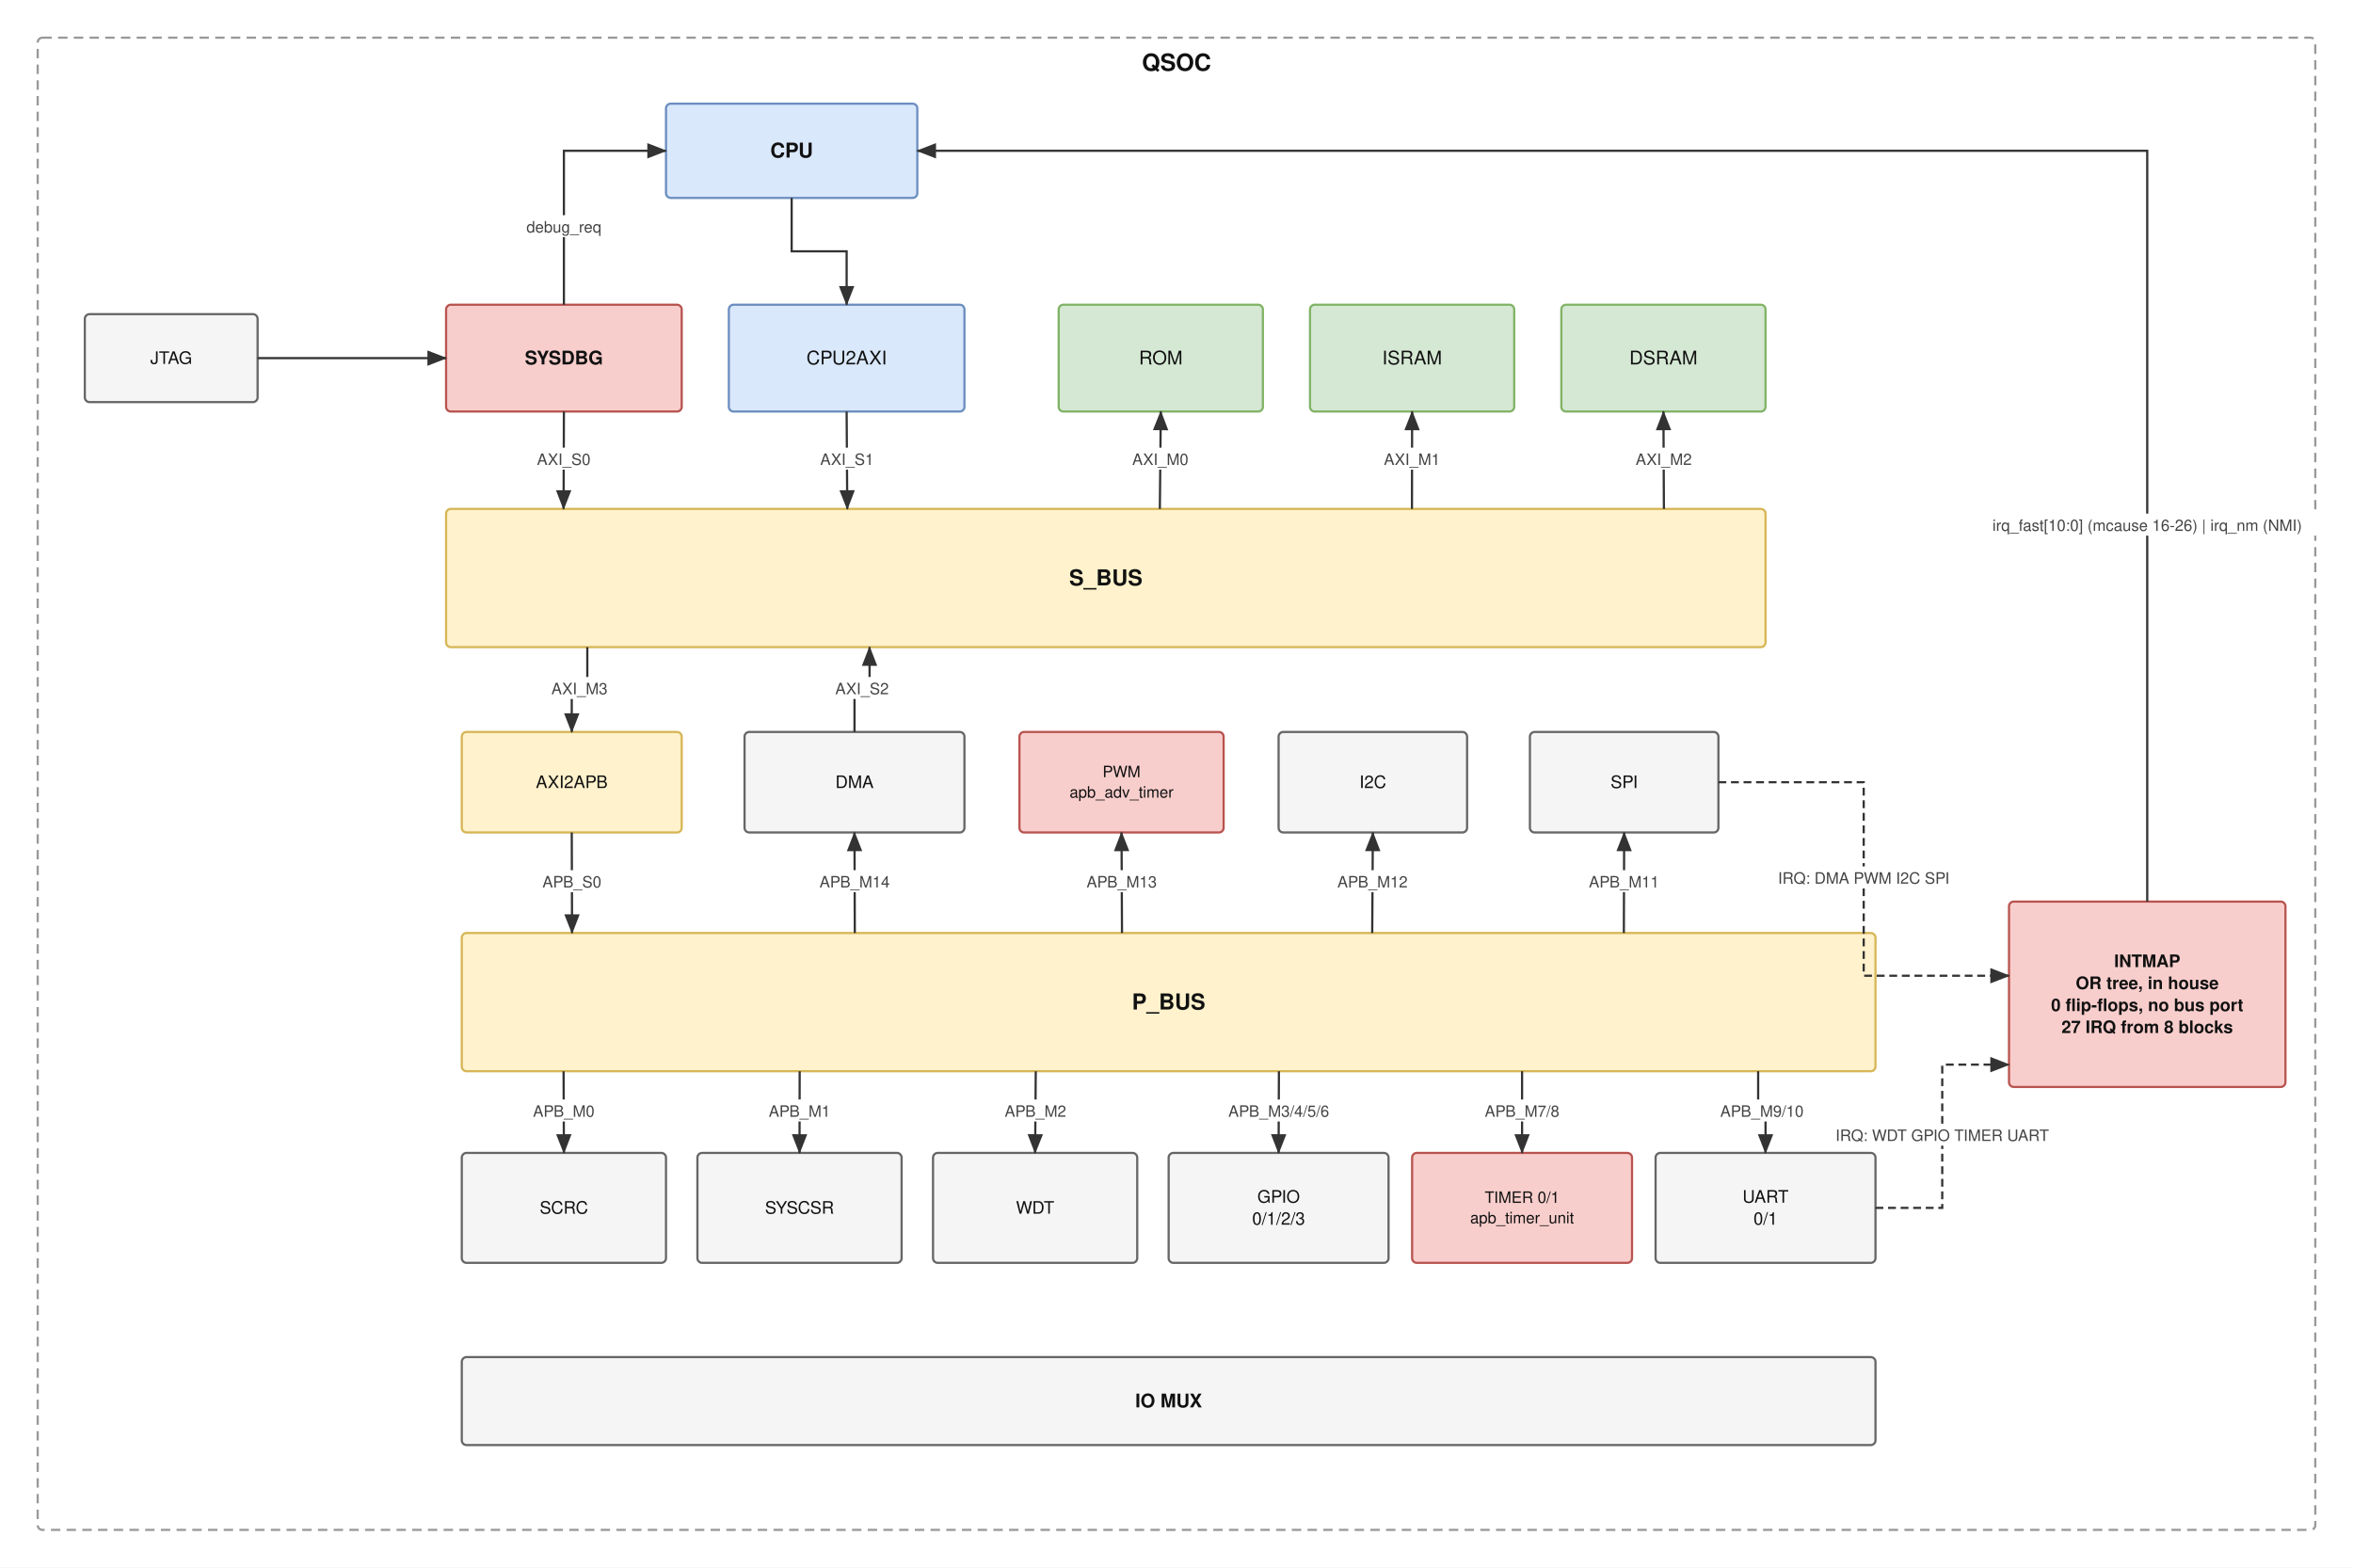
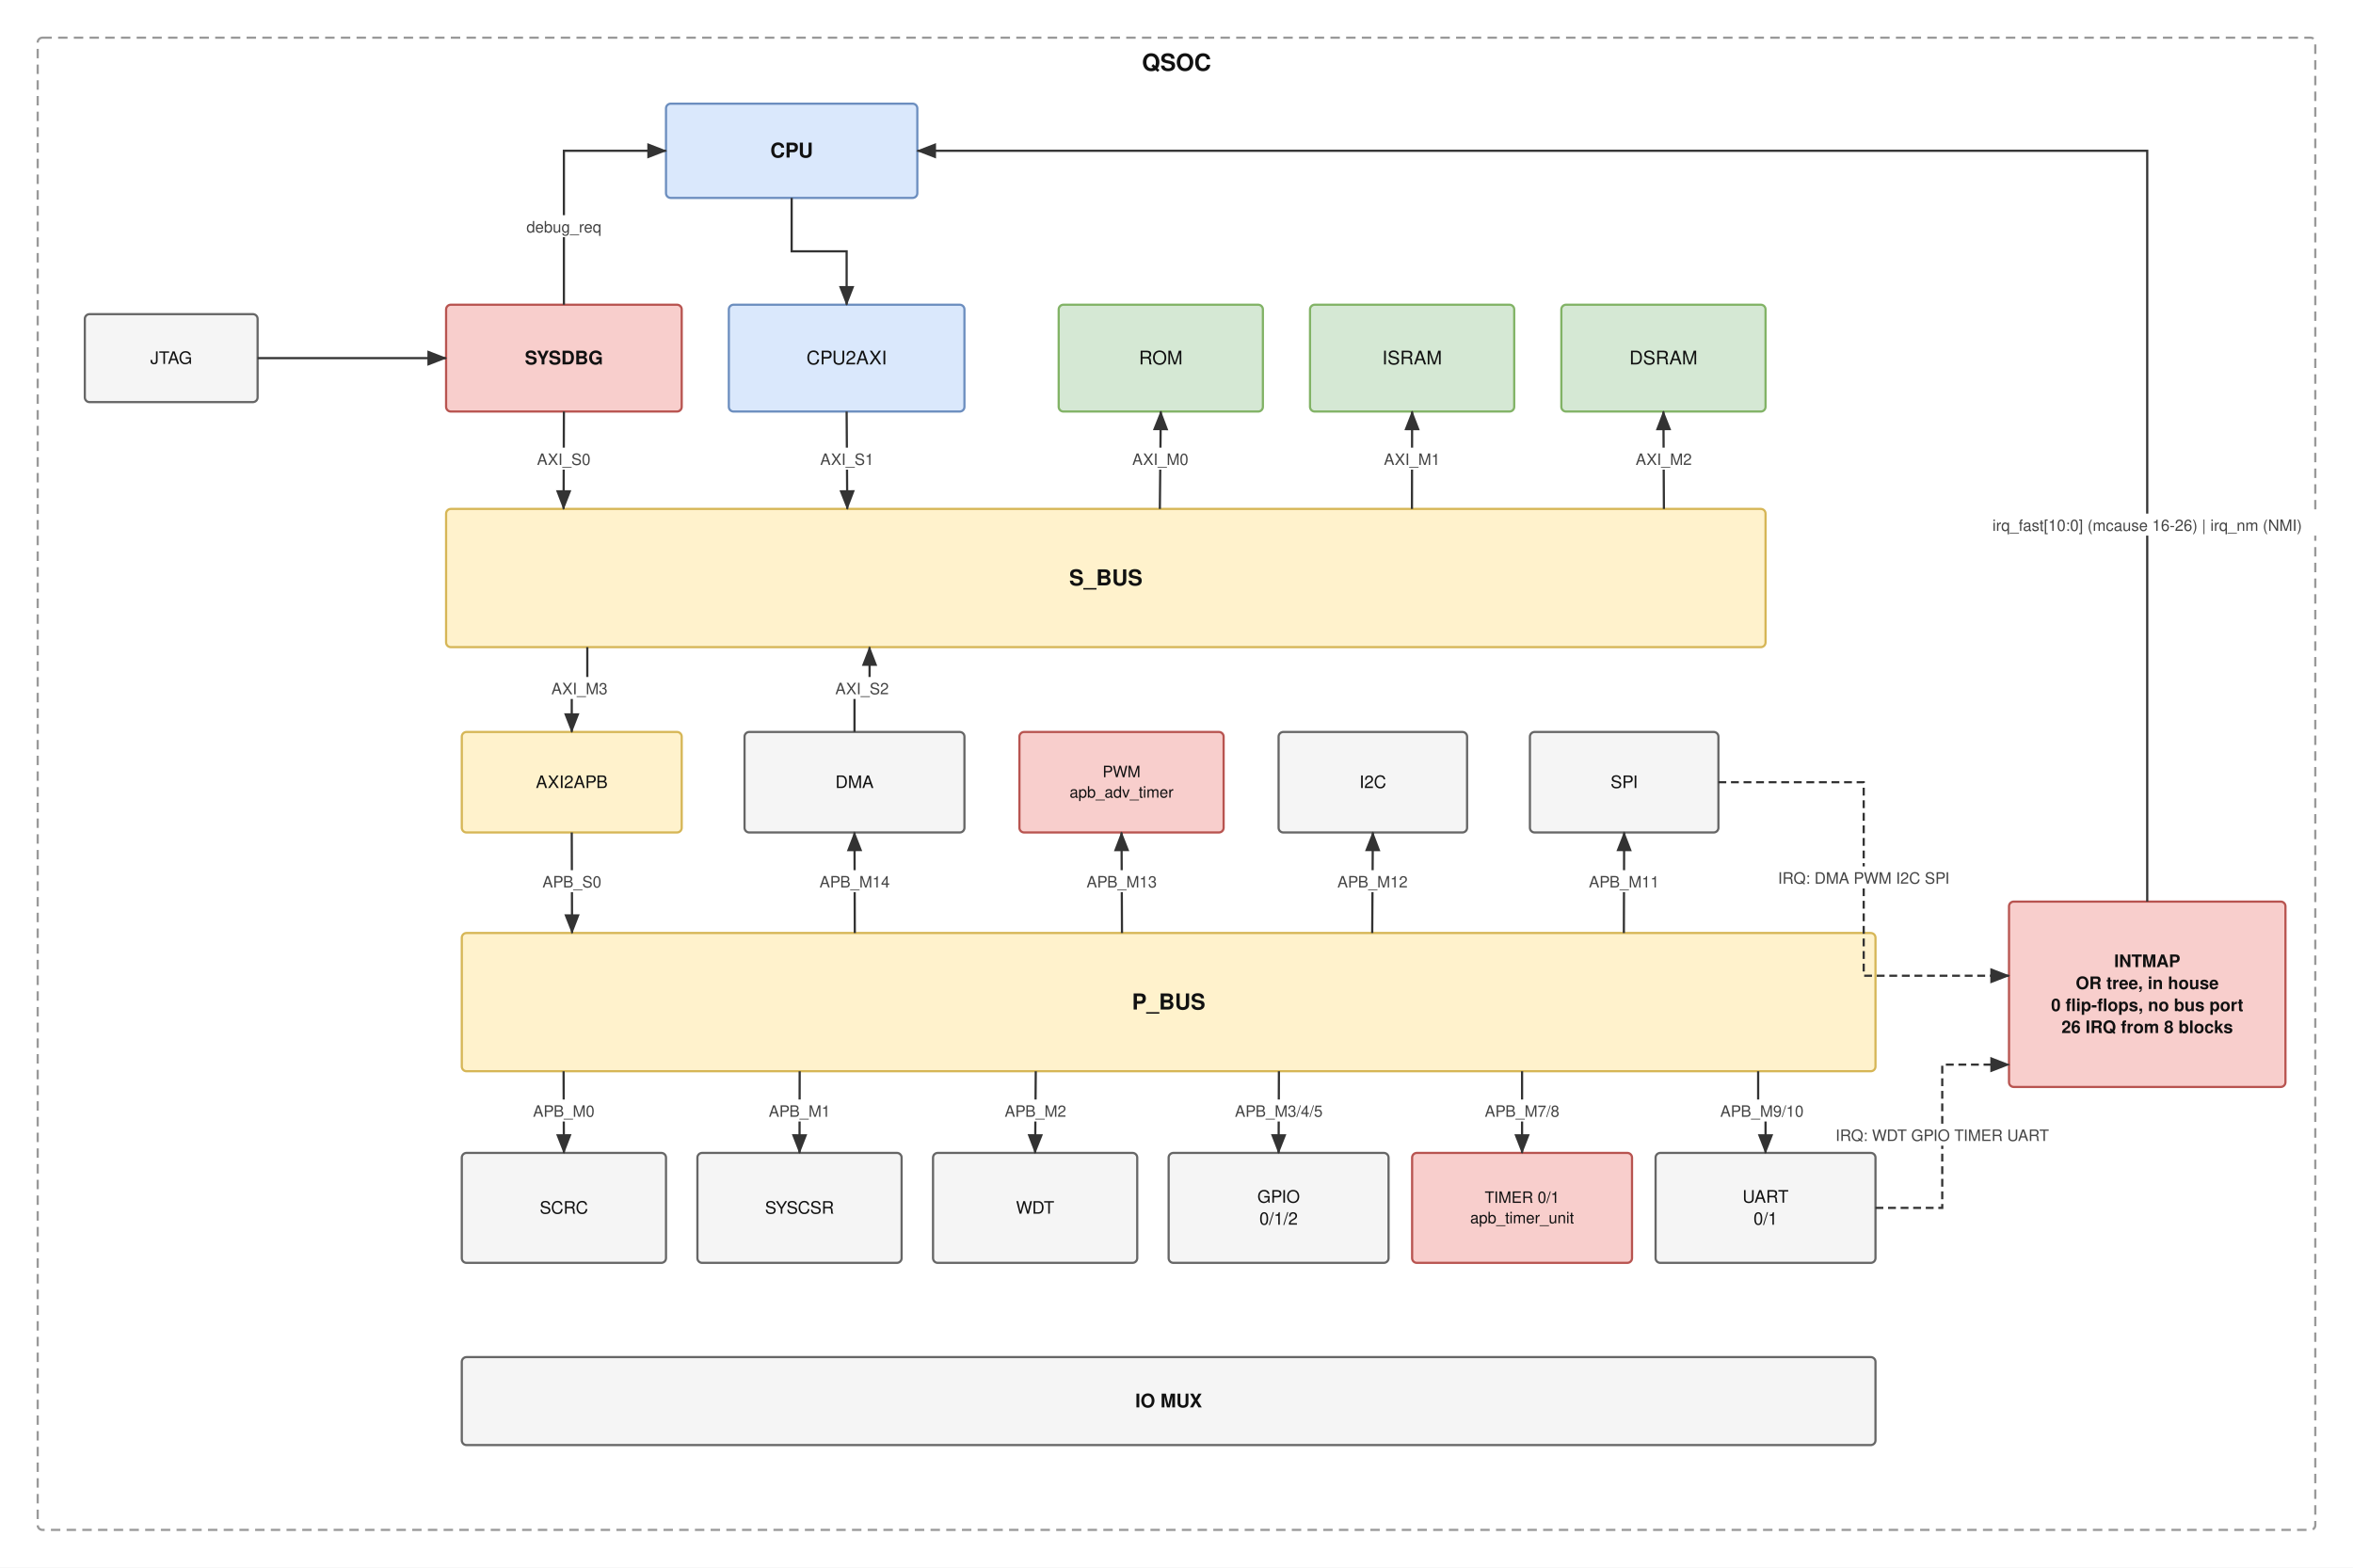
<svg xmlns="http://www.w3.org/2000/svg" width="1498" height="998" viewBox="6 -4 1498 998" font-family="Helvetica,Arial,sans-serif">
  <defs>
    <marker id="ah" markerWidth="9" markerHeight="7" refX="8.5" refY="3.5" orient="auto">
      <polygon points="0 0, 9 3.5, 0 7" fill="#333" />
    </marker>
    <marker id="ahs" markerWidth="9" markerHeight="7" refX="0.5" refY="3.5" orient="auto">
      <polygon points="9 0, 0 3.5, 9 7" fill="#333" />
    </marker>
  </defs>
  <rect x="6" y="-4" width="1498" height="998" fill="#ffffff" />
  <rect x="30" y="20" width="1450" height="950" rx="3" fill="none" stroke="#999999" stroke-width="1.4" stroke-dasharray="6 4" />
  <rect x="60" y="196" width="110" height="56" rx="3" fill="#f5f5f5" stroke="#666666" stroke-width="1.4" />
  <rect x="430" y="62" width="160" height="60" rx="3" fill="#dae8fc" stroke="#6c8ebf" stroke-width="1.4" />
  <rect x="1285" y="570" width="176" height="118" rx="3" fill="#f8cecc" stroke="#b85450" stroke-width="1.4" />
  <rect x="290" y="190" width="150" height="68" rx="3" fill="#f8cecc" stroke="#b85450" stroke-width="1.4" />
  <rect x="470" y="190" width="150" height="68" rx="3" fill="#dae8fc" stroke="#6c8ebf" stroke-width="1.4" />
  <rect x="680" y="190" width="130" height="68" rx="3" fill="#d5e8d4" stroke="#82b366" stroke-width="1.4" />
  <rect x="840" y="190" width="130" height="68" rx="3" fill="#d5e8d4" stroke="#82b366" stroke-width="1.4" />
  <rect x="1000" y="190" width="130" height="68" rx="3" fill="#d5e8d4" stroke="#82b366" stroke-width="1.4" />
  <rect x="290" y="320" width="840" height="88" rx="3" fill="#fff2cc" stroke="#d6b656" stroke-width="1.4" />
  <rect x="300" y="462" width="140" height="64" rx="3" fill="#fff2cc" stroke="#d6b656" stroke-width="1.4" />
  <rect x="480" y="462" width="140" height="64" rx="3" fill="#f5f5f5" stroke="#666666" stroke-width="1.4" />
  <rect x="655" y="462" width="130" height="64" rx="3" fill="#f8cecc" stroke="#b85450" stroke-width="1.4" />
  <rect x="820" y="462" width="120" height="64" rx="3" fill="#f5f5f5" stroke="#666666" stroke-width="1.4" />
  <rect x="980" y="462" width="120" height="64" rx="3" fill="#f5f5f5" stroke="#666666" stroke-width="1.4" />
  <rect x="300" y="590" width="900" height="88" rx="3" fill="#fff2cc" stroke="#d6b656" stroke-width="1.4" />
  <rect x="300" y="730" width="130" height="70" rx="3" fill="#f5f5f5" stroke="#666666" stroke-width="1.4" />
  <rect x="450" y="730" width="130" height="70" rx="3" fill="#f5f5f5" stroke="#666666" stroke-width="1.4" />
  <rect x="600" y="730" width="130" height="70" rx="3" fill="#f5f5f5" stroke="#666666" stroke-width="1.4" />
  <rect x="750" y="730" width="140" height="70" rx="3" fill="#f5f5f5" stroke="#666666" stroke-width="1.4" />
  <rect x="905" y="730" width="140" height="70" rx="3" fill="#f8cecc" stroke="#b85450" stroke-width="1.4" />
  <rect x="1060" y="730" width="140" height="70" rx="3" fill="#f5f5f5" stroke="#666666" stroke-width="1.4" />
  <rect x="300" y="860" width="900" height="56" rx="3" fill="#f5f5f5" stroke="#666666" stroke-width="1.4" />
  <polyline points="170.0,224.0 290.0,224.0" fill="none" stroke="#333" stroke-width="1.4" marker-end="url(#ah)" />
  <polyline points="1373.0,570.0 1373.0,92.0 590.0,92.0" fill="none" stroke="#333" stroke-width="1.4" marker-end="url(#ah)" />
  <rect x="1238.0" y="323.0" width="270.0" height="14" fill="#fff" />
  <text x="1373.0" y="334.0" font-size="10" fill="#444" text-anchor="middle">irq_fast[10:0] (mcause 16-26) | irq_nm (NMI)</text>
  <polyline points="1100.0,494.0 1192.5,494.0 1192.5,617.2 1285.0,617.2" fill="none" stroke="#333" stroke-width="1.4" stroke-dasharray="5 3" marker-end="url(#ah)" />
  <rect x="1129.5" y="547.6" width="126.0" height="14" fill="#fff" />
  <text x="1192.5" y="558.6" font-size="10" fill="#444" text-anchor="middle">IRQ: DMA PWM I2C SPI</text>
  <polyline points="1200.0,765.0 1242.5,765.0 1242.5,673.8 1285.0,673.8" fill="none" stroke="#333" stroke-width="1.4" stroke-dasharray="5 3" marker-end="url(#ah)" />
  <rect x="1167.5" y="711.4" width="150.0" height="14" fill="#fff" />
  <text x="1242.5" y="722.4" font-size="10" fill="#444" text-anchor="middle">IRQ: WDT GPIO TIMER UART</text>
  <polyline points="510.0,122.0 510.0,156.0 545.0,156.0 545.0,190.0" fill="none" stroke="#333" stroke-width="1.4" marker-end="url(#ah)" />
  <polyline points="365.0,190.0 365.0,92.0 430.0,92.0" fill="none" stroke="#333" stroke-width="1.4" marker-end="url(#ah)" />
  <rect x="335.0" y="133.0" width="60.0" height="14" fill="#fff" />
  <text x="365.0" y="144.0" font-size="10" fill="#444" text-anchor="middle">debug_req</text>
  <polyline points="365.0,258.0 364.8,320.0" fill="none" stroke="#333" stroke-width="1.4" marker-end="url(#ah)" />
  <rect x="343.9" y="281.0" width="42.0" height="14" fill="#fff" />
  <text x="364.9" y="292.0" font-size="10" fill="#444" text-anchor="middle">AXI_S0</text>
  <polyline points="545.0,258.0 545.4,320.0" fill="none" stroke="#333" stroke-width="1.4" marker-end="url(#ah)" />
  <rect x="524.2" y="281.0" width="42.0" height="14" fill="#fff" />
  <text x="545.2" y="292.0" font-size="10" fill="#444" text-anchor="middle">AXI_S1</text>
  <polyline points="744.4,320.0 745.0,258.0" fill="none" stroke="#333" stroke-width="1.4" marker-end="url(#ah)" />
  <rect x="723.7" y="281.0" width="42.0" height="14" fill="#fff" />
  <text x="744.7" y="292.0" font-size="10" fill="#444" text-anchor="middle">AXI_M0</text>
  <polyline points="904.9,320.0 905.0,258.0" fill="none" stroke="#333" stroke-width="1.4" marker-end="url(#ah)" />
  <rect x="883.9" y="281.0" width="42.0" height="14" fill="#fff" />
  <text x="904.9" y="292.0" font-size="10" fill="#444" text-anchor="middle">AXI_M1</text>
  <polyline points="1065.3,320.0 1065.0,258.0" fill="none" stroke="#333" stroke-width="1.4" marker-end="url(#ah)" />
  <rect x="1044.2" y="281.0" width="42.0" height="14" fill="#fff" />
  <text x="1065.2" y="292.0" font-size="10" fill="#444" text-anchor="middle">AXI_M2</text>
  <polyline points="379.9,408.0 379.9,435.0 370.0,435.0 370.0,462.0" fill="none" stroke="#333" stroke-width="1.4" marker-end="url(#ah)" />
  <rect x="353.9" y="427.0" width="42.0" height="14" fill="#fff" />
  <text x="374.9" y="438.0" font-size="10" fill="#444" text-anchor="middle">AXI_M3</text>
  <polyline points="550.0,462.0 550.0,435.0 559.6,435.0 559.6,408.0" fill="none" stroke="#333" stroke-width="1.4" marker-end="url(#ah)" />
  <rect x="533.8" y="427.0" width="42.0" height="14" fill="#fff" />
  <text x="554.8" y="438.0" font-size="10" fill="#444" text-anchor="middle">AXI_S2</text>
  <polyline points="370.0,526.0 370.2,590.0" fill="none" stroke="#333" stroke-width="1.4" marker-end="url(#ah)" />
  <rect x="349.1" y="550.0" width="42.0" height="14" fill="#fff" />
  <text x="370.1" y="561.0" font-size="10" fill="#444" text-anchor="middle">APB_S0</text>
  <polyline points="550.2,590.0 550.0,526.0" fill="none" stroke="#333" stroke-width="1.4" marker-end="url(#ah)" />
  <rect x="526.1" y="550.0" width="48.0" height="14" fill="#fff" />
  <text x="550.1" y="561.0" font-size="10" fill="#444" text-anchor="middle">APB_M14</text>
  <polyline points="720.3,590.0 720.0,526.0" fill="none" stroke="#333" stroke-width="1.4" marker-end="url(#ah)" />
  <rect x="696.1" y="550.0" width="48.0" height="14" fill="#fff" />
  <text x="720.1" y="561.0" font-size="10" fill="#444" text-anchor="middle">APB_M13</text>
  <polyline points="879.6,590.0 880.0,526.0" fill="none" stroke="#333" stroke-width="1.4" marker-end="url(#ah)" />
  <rect x="855.8" y="550.0" width="48.0" height="14" fill="#fff" />
  <text x="879.8" y="561.0" font-size="10" fill="#444" text-anchor="middle">APB_M12</text>
  <polyline points="1039.8,590.0 1040.0,526.0" fill="none" stroke="#333" stroke-width="1.4" marker-end="url(#ah)" />
  <rect x="1015.9" y="550.0" width="48.0" height="14" fill="#fff" />
  <text x="1039.9" y="561.0" font-size="10" fill="#444" text-anchor="middle">APB_M11</text>
  <polyline points="364.8,678.0 365.0,730.0" fill="none" stroke="#333" stroke-width="1.4" marker-end="url(#ah)" />
  <rect x="343.9" y="696.0" width="42.0" height="14" fill="#fff" />
  <text x="364.9" y="707.0" font-size="10" fill="#444" text-anchor="middle">APB_M0</text>
  <polyline points="515.1,678.0 515.0,730.0" fill="none" stroke="#333" stroke-width="1.4" marker-end="url(#ah)" />
  <rect x="494.0" y="696.0" width="42.0" height="14" fill="#fff" />
  <text x="515.0" y="707.0" font-size="10" fill="#444" text-anchor="middle">APB_M1</text>
  <polyline points="665.4,678.0 665.0,730.0" fill="none" stroke="#333" stroke-width="1.4" marker-end="url(#ah)" />
  <rect x="644.2" y="696.0" width="42.0" height="14" fill="#fff" />
  <text x="665.2" y="707.0" font-size="10" fill="#444" text-anchor="middle">APB_M2</text>
  <polyline points="820.2,678.0 820.0,730.0" fill="none" stroke="#333" stroke-width="1.4" marker-end="url(#ah)" />
  <rect x="781.1" y="696.0" width="78.0" height="14" fill="#fff" />
-   <text x="820.1" y="707.0" font-size="10" fill="#444" text-anchor="middle">APB_M3/4/5/6</text>
+   <text x="820.1" y="707.0" font-size="10" fill="#444" text-anchor="middle">APB_M3/4/5</text>
  <polyline points="975.0,678.0 975.0,730.0" fill="none" stroke="#333" stroke-width="1.4" marker-end="url(#ah)" />
  <rect x="948.0" y="696.0" width="54.0" height="14" fill="#fff" />
  <text x="975.0" y="707.0" font-size="10" fill="#444" text-anchor="middle">APB_M7/8</text>
  <polyline points="1125.3,678.0 1125.3,704.0 1130.0,704.0 1130.0,730.0" fill="none" stroke="#333" stroke-width="1.4" marker-end="url(#ah)" />
  <rect x="1097.7" y="696.0" width="60.0" height="14" fill="#fff" />
  <text x="1127.7" y="707.0" font-size="10" fill="#444" text-anchor="middle">APB_M9/10</text>
  <text x="755.0" y="41.0" font-size="15" text-anchor="middle" fill="#111" font-weight="bold">QSOC</text>
  <text x="115.0" y="227.7" font-size="11" text-anchor="middle" fill="#111">JTAG</text>
  <text x="510.0" y="96.3" font-size="13" text-anchor="middle" fill="#111" font-weight="bold">CPU</text>
  <text x="1373.0" y="611.7" font-size="11" text-anchor="middle" fill="#111" font-weight="bold">INTMAP</text>
  <text x="1373.0" y="625.7" font-size="11" text-anchor="middle" fill="#111" font-weight="bold">OR tree, in house</text>
  <text x="1373.0" y="639.7" font-size="11" text-anchor="middle" fill="#111" font-weight="bold">0 flip-flops, no bus port</text>
-   <text x="1373.0" y="653.7" font-size="11" text-anchor="middle" fill="#111" font-weight="bold">27 IRQ from 8 blocks</text>
+   <text x="1373.0" y="653.7" font-size="11" text-anchor="middle" fill="#111" font-weight="bold">26 IRQ from 8 blocks</text>
  <text x="365.0" y="228.0" font-size="12" text-anchor="middle" fill="#111" font-weight="bold">SYSDBG</text>
  <text x="545.0" y="228.0" font-size="12" text-anchor="middle" fill="#111">CPU2AXI</text>
  <text x="745.0" y="228.0" font-size="12" text-anchor="middle" fill="#111">ROM</text>
  <text x="905.0" y="228.0" font-size="12" text-anchor="middle" fill="#111">ISRAM</text>
  <text x="1065.0" y="228.0" font-size="12" text-anchor="middle" fill="#111">DSRAM</text>
  <text x="710.0" y="368.7" font-size="14" text-anchor="middle" fill="#111" font-weight="bold">S_BUS</text>
  <text x="370.0" y="497.7" font-size="11" text-anchor="middle" fill="#111">AXI2APB</text>
  <text x="550.0" y="497.7" font-size="11" text-anchor="middle" fill="#111">DMA</text>
  <text x="720.0" y="490.8" font-size="10" text-anchor="middle" fill="#111">PWM</text>
  <text x="720.0" y="503.8" font-size="10" text-anchor="middle" fill="#111">apb_adv_timer</text>
  <text x="880.0" y="497.7" font-size="11" text-anchor="middle" fill="#111">I2C</text>
  <text x="1040.0" y="497.7" font-size="11" text-anchor="middle" fill="#111">SPI</text>
  <text x="750.0" y="638.7" font-size="14" text-anchor="middle" fill="#111" font-weight="bold">P_BUS</text>
  <text x="365.0" y="768.7" font-size="11" text-anchor="middle" fill="#111">SCRC</text>
  <text x="515.0" y="768.7" font-size="11" text-anchor="middle" fill="#111">SYSCSR</text>
  <text x="665.0" y="768.7" font-size="11" text-anchor="middle" fill="#111">WDT</text>
  <text x="820.0" y="761.7" font-size="11" text-anchor="middle" fill="#111">GPIO</text>
-   <text x="820.0" y="775.7" font-size="11" text-anchor="middle" fill="#111">0/1/2/3</text>
+   <text x="820.0" y="775.7" font-size="11" text-anchor="middle" fill="#111">0/1/2</text>
  <text x="975.0" y="761.8" font-size="10" text-anchor="middle" fill="#111">TIMER 0/1</text>
  <text x="975.0" y="774.8" font-size="10" text-anchor="middle" fill="#111">apb_timer_unit</text>
  <text x="1130.0" y="761.7" font-size="11" text-anchor="middle" fill="#111">UART</text>
  <text x="1130.0" y="775.7" font-size="11" text-anchor="middle" fill="#111">0/1</text>
  <text x="750.0" y="892.0" font-size="12" text-anchor="middle" fill="#111" font-weight="bold">IO MUX</text>
</svg>
